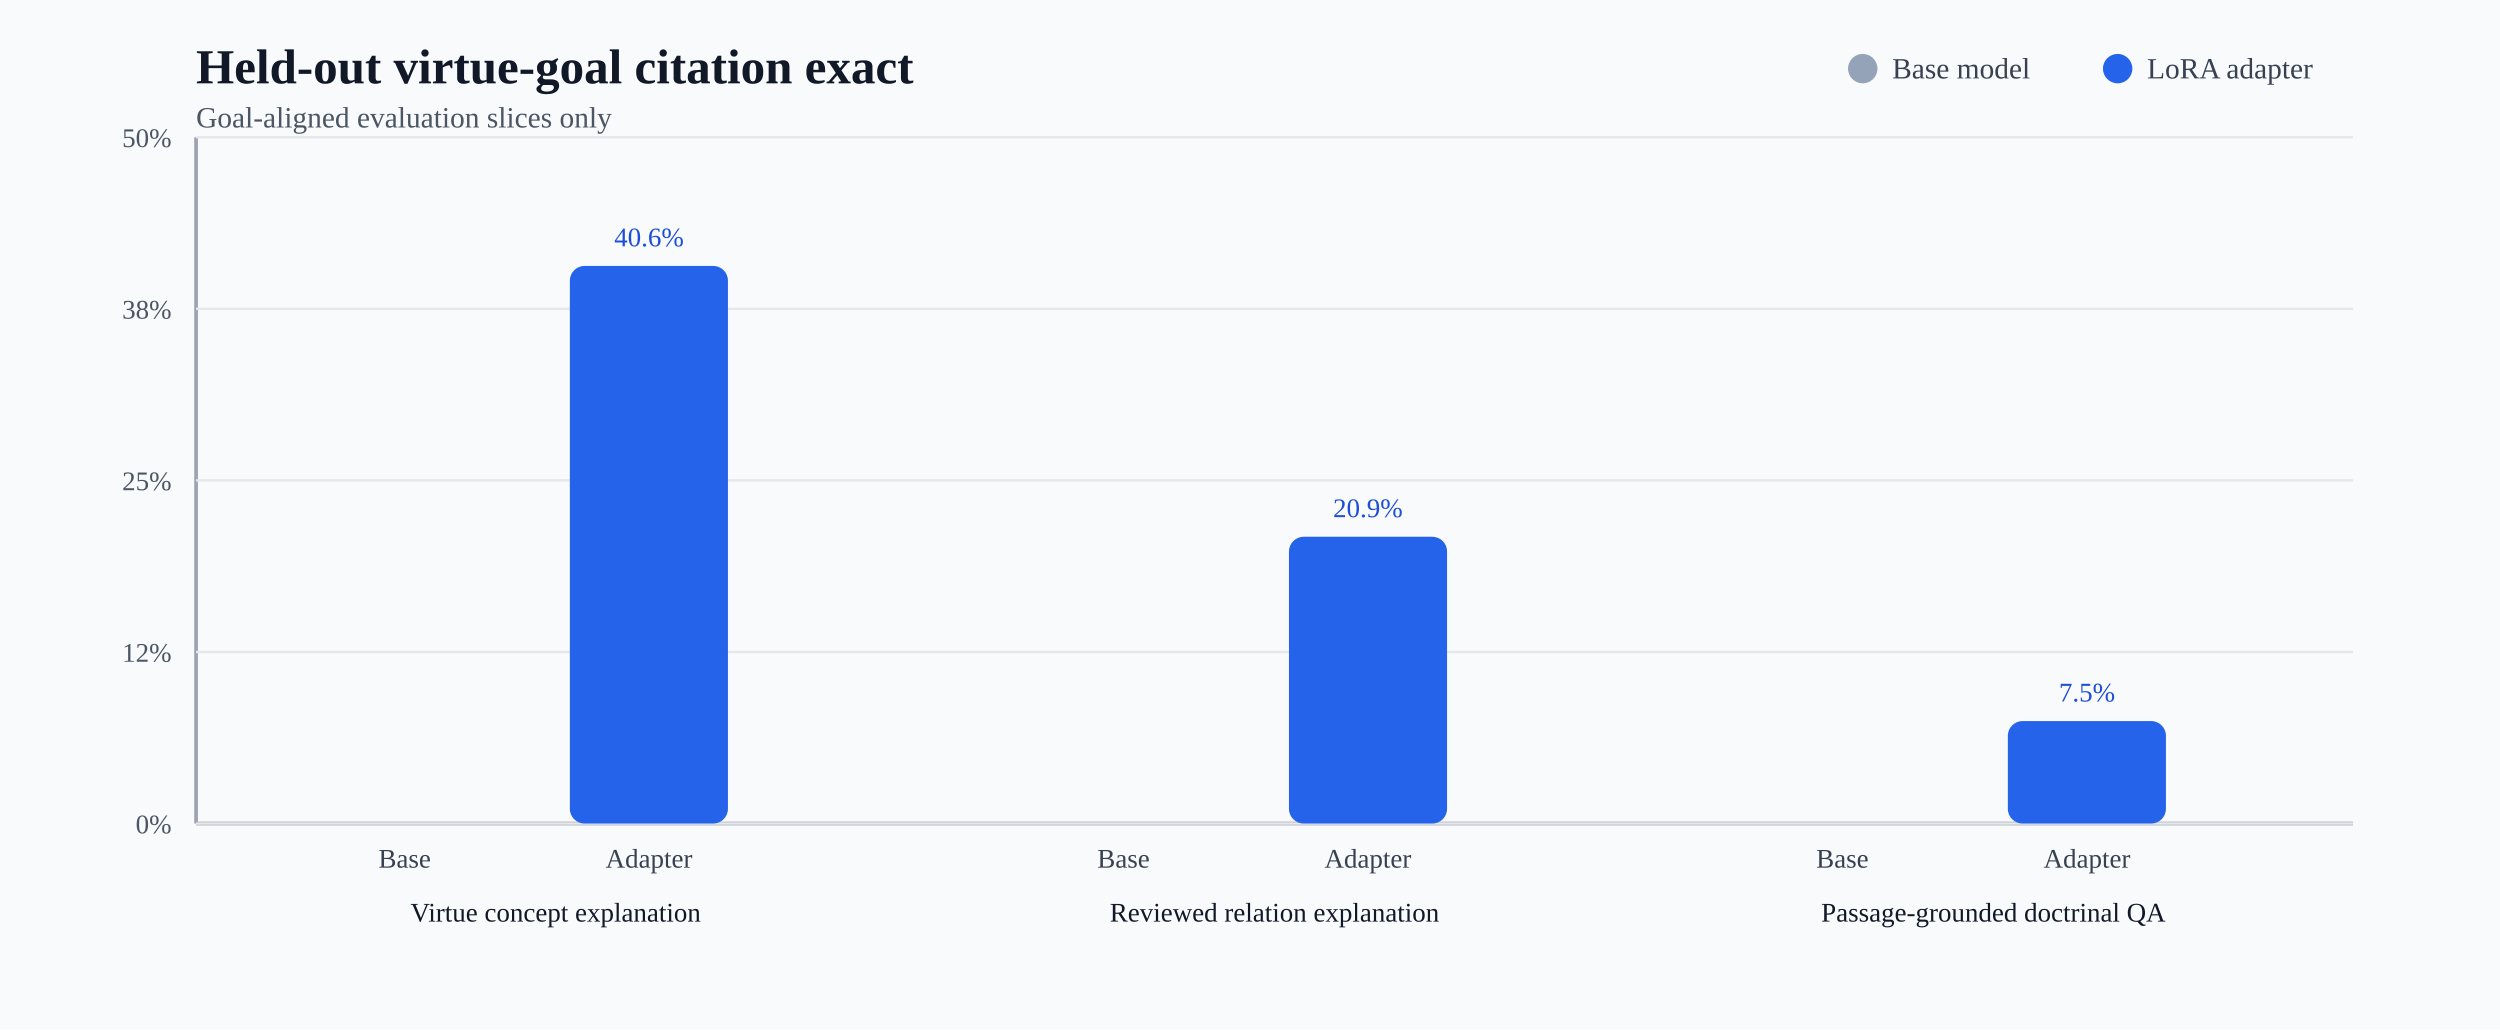
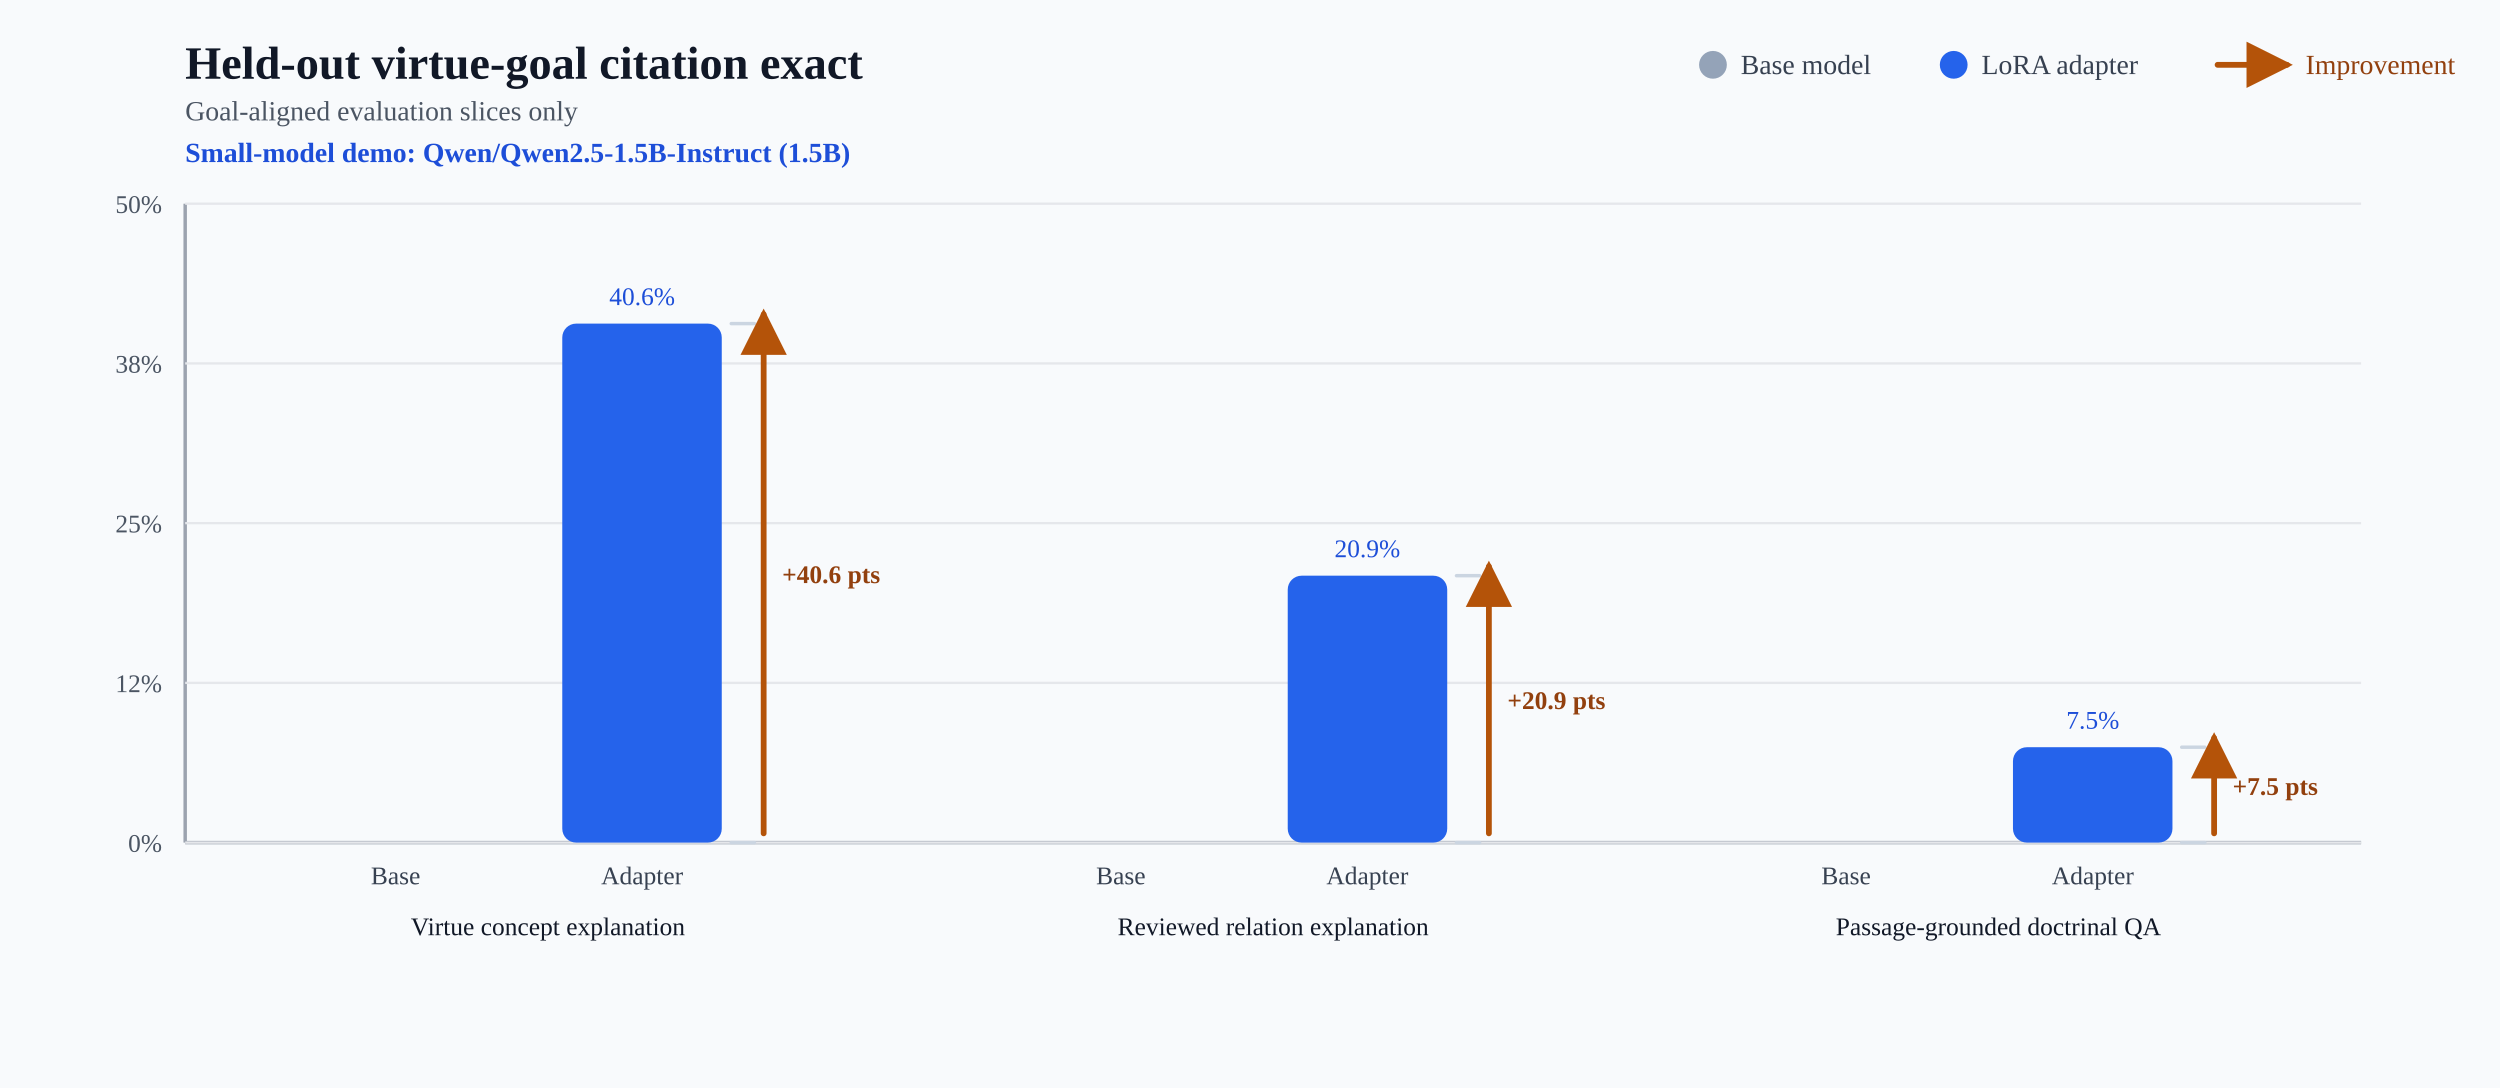
- <svg xmlns="http://www.w3.org/2000/svg" width="1020" height="420" viewBox="0 0 1020 420" role="img" aria-label="Base versus adapter citation exact comparison">
-   <rect x="0" y="0" width="1020" height="420" fill="#f8fafc" />
+ <svg xmlns="http://www.w3.org/2000/svg" width="1080" height="470" viewBox="0 0 1080 470" role="img" aria-label="Base versus adapter citation exact comparison for a small 1.5B model demo">
+   <defs>
+     <marker id="improvement-arrowhead" markerWidth="8" markerHeight="8" refX="7" refY="4" orient="auto" markerUnits="strokeWidth">
+       <path d="M0,0 L8,4 L0,8 Z" fill="#b45309" />
+     </marker>
+   </defs>
+   <rect x="0" y="0" width="1080" height="470" fill="#f8fafc" />
  <text x="80" y="34" font-size="20" font-weight="700" fill="#111827">Held-out virtue-goal citation exact</text>
  <text x="80" y="52" font-size="12" fill="#4b5563">Goal-aligned evaluation slices only</text>
-   <line x1="80.0" y1="56.0" x2="80.0" y2="336.0" stroke="#9ca3af" stroke-width="1.5" />
-   <line x1="80.0" y1="336.0" x2="960.0" y2="336.0" stroke="#9ca3af" stroke-width="1.5" />
-   <line x1="80.0" y1="336.0" x2="960.0" y2="336.0" stroke="#e5e7eb" stroke-width="1" />
-   <text x="70.0" y="340.0" font-size="11" text-anchor="end" fill="#4b5563">0%</text>
-   <line x1="80.0" y1="266.0" x2="960.0" y2="266.0" stroke="#e5e7eb" stroke-width="1" />
-   <text x="70.0" y="270.0" font-size="11" text-anchor="end" fill="#4b5563">12%</text>
-   <line x1="80.0" y1="196.0" x2="960.0" y2="196.0" stroke="#e5e7eb" stroke-width="1" />
-   <text x="70.0" y="200.0" font-size="11" text-anchor="end" fill="#4b5563">25%</text>
-   <line x1="80.0" y1="126.0" x2="960.0" y2="126.0" stroke="#e5e7eb" stroke-width="1" />
-   <text x="70.0" y="130.0" font-size="11" text-anchor="end" fill="#4b5563">38%</text>
-   <line x1="80.0" y1="56.0" x2="960.0" y2="56.0" stroke="#e5e7eb" stroke-width="1" />
-   <text x="70.0" y="60.0" font-size="11" text-anchor="end" fill="#4b5563">50%</text>
-   <rect x="132.8" y="336.0" width="64.5" height="0.0" fill="#94a3b8" rx="6" />
-   <rect x="232.5" y="108.5" width="64.5" height="227.5" fill="#2563eb" rx="6" />
-   <text x="165.1" y="354.0" font-size="11" text-anchor="middle" fill="#374151">Base</text>
-   <text x="264.8" y="354.0" font-size="11" text-anchor="middle" fill="#374151">Adapter</text>
-   <text x="226.7" y="376.0" font-size="11" text-anchor="middle" fill="#111827">Virtue concept explanation</text>
-   <text x="264.8" y="100.5" font-size="11" text-anchor="middle" fill="#1d4ed8">40.6%</text>
-   <rect x="426.1" y="336.0" width="64.5" height="0.0" fill="#94a3b8" rx="6" />
-   <rect x="525.9" y="219.0" width="64.5" height="117.0" fill="#2563eb" rx="6" />
-   <text x="458.4" y="354.0" font-size="11" text-anchor="middle" fill="#374151">Base</text>
-   <text x="558.1" y="354.0" font-size="11" text-anchor="middle" fill="#374151">Adapter</text>
-   <text x="520.0" y="376.0" font-size="11" text-anchor="middle" fill="#111827">Reviewed relation explanation</text>
-   <text x="558.1" y="211.0" font-size="11" text-anchor="middle" fill="#1d4ed8">20.9%</text>
-   <rect x="719.5" y="336.0" width="64.5" height="0.0" fill="#94a3b8" rx="6" />
-   <rect x="819.2" y="294.2" width="64.5" height="41.8" fill="#2563eb" rx="6" />
-   <text x="751.7" y="354.0" font-size="11" text-anchor="middle" fill="#374151">Base</text>
-   <text x="851.5" y="354.0" font-size="11" text-anchor="middle" fill="#374151">Adapter</text>
-   <text x="813.3" y="376.0" font-size="11" text-anchor="middle" fill="#111827">Passage-grounded doctrinal QA</text>
-   <text x="851.5" y="286.2" font-size="11" text-anchor="middle" fill="#1d4ed8">7.5%</text>
-   <circle cx="760" cy="28" r="6" fill="#94a3b8" />
-   <text x="772" y="32" font-size="12" fill="#374151">Base model</text>
-   <circle cx="864" cy="28" r="6" fill="#2563eb" />
-   <text x="876" y="32" font-size="12" fill="#374151">LoRA adapter</text>
+   <text x="80" y="70" font-size="12" font-weight="600" fill="#1d4ed8">Small-model demo: Qwen/Qwen2.5-1.5B-Instruct (1.5B)</text>
+   <line x1="80.0" y1="88.0" x2="80.0" y2="364.0" stroke="#9ca3af" stroke-width="1.5" />
+   <line x1="80.0" y1="364.0" x2="1020.0" y2="364.0" stroke="#9ca3af" stroke-width="1.5" />
+   <line x1="80.0" y1="364.0" x2="1020.0" y2="364.0" stroke="#e5e7eb" stroke-width="1" />
+   <text x="70.0" y="368.0" font-size="11" text-anchor="end" fill="#4b5563">0%</text>
+   <line x1="80.0" y1="295.0" x2="1020.0" y2="295.0" stroke="#e5e7eb" stroke-width="1" />
+   <text x="70.0" y="299.0" font-size="11" text-anchor="end" fill="#4b5563">12%</text>
+   <line x1="80.0" y1="226.0" x2="1020.0" y2="226.0" stroke="#e5e7eb" stroke-width="1" />
+   <text x="70.0" y="230.0" font-size="11" text-anchor="end" fill="#4b5563">25%</text>
+   <line x1="80.0" y1="157.0" x2="1020.0" y2="157.0" stroke="#e5e7eb" stroke-width="1" />
+   <text x="70.0" y="161.0" font-size="11" text-anchor="end" fill="#4b5563">38%</text>
+   <line x1="80.0" y1="88.0" x2="1020.0" y2="88.0" stroke="#e5e7eb" stroke-width="1" />
+   <text x="70.0" y="92.0" font-size="11" text-anchor="end" fill="#4b5563">50%</text>
+   <rect x="136.4" y="364.0" width="68.9" height="0.0" fill="#94a3b8" rx="6" />
+   <rect x="242.9" y="139.8" width="68.9" height="224.2" fill="#2563eb" rx="6" />
+   <line x1="315.9" y1="364.0" x2="325.9" y2="364.0" stroke="#cbd5e1" stroke-width="1.5" stroke-linecap="round" />
+   <line x1="315.9" y1="139.8" x2="325.9" y2="139.8" stroke="#cbd5e1" stroke-width="1.5" stroke-linecap="round" />
+   <line x1="329.9" y1="360.0" x2="329.9" y2="135.8" stroke="#b45309" stroke-width="2.5" marker-end="url(#improvement-arrowhead)" stroke-linecap="round" />
+   <text x="337.9" y="251.9" font-size="11" text-anchor="start" fill="#92400e" font-weight="600">+40.6 pts</text>
+   <text x="170.9" y="382.0" font-size="11" text-anchor="middle" fill="#374151">Base</text>
+   <text x="277.4" y="382.0" font-size="11" text-anchor="middle" fill="#374151">Adapter</text>
+   <text x="236.7" y="404.0" font-size="11" text-anchor="middle" fill="#111827">Virtue concept explanation</text>
+   <text x="277.4" y="131.8" font-size="11" text-anchor="middle" fill="#1d4ed8">40.6%</text>
+   <rect x="449.7" y="364.0" width="68.9" height="0.0" fill="#94a3b8" rx="6" />
+   <rect x="556.3" y="248.7" width="68.9" height="115.3" fill="#2563eb" rx="6" />
+   <line x1="629.2" y1="364.0" x2="639.2" y2="364.0" stroke="#cbd5e1" stroke-width="1.5" stroke-linecap="round" />
+   <line x1="629.2" y1="248.7" x2="639.2" y2="248.7" stroke="#cbd5e1" stroke-width="1.5" stroke-linecap="round" />
+   <line x1="643.2" y1="360.0" x2="643.2" y2="244.7" stroke="#b45309" stroke-width="2.5" marker-end="url(#improvement-arrowhead)" stroke-linecap="round" />
+   <text x="651.2" y="306.3" font-size="11" text-anchor="start" fill="#92400e" font-weight="600">+20.9 pts</text>
+   <text x="484.2" y="382.0" font-size="11" text-anchor="middle" fill="#374151">Base</text>
+   <text x="590.7" y="382.0" font-size="11" text-anchor="middle" fill="#374151">Adapter</text>
+   <text x="550.0" y="404.0" font-size="11" text-anchor="middle" fill="#111827">Reviewed relation explanation</text>
+   <text x="590.7" y="240.7" font-size="11" text-anchor="middle" fill="#1d4ed8">20.9%</text>
+   <rect x="763.1" y="364.0" width="68.9" height="0.0" fill="#94a3b8" rx="6" />
+   <rect x="869.6" y="322.8" width="68.9" height="41.2" fill="#2563eb" rx="6" />
+   <line x1="942.5" y1="364.0" x2="952.5" y2="364.0" stroke="#cbd5e1" stroke-width="1.5" stroke-linecap="round" />
+   <line x1="942.5" y1="322.8" x2="952.5" y2="322.8" stroke="#cbd5e1" stroke-width="1.5" stroke-linecap="round" />
+   <line x1="956.5" y1="360.0" x2="956.5" y2="318.8" stroke="#b45309" stroke-width="2.5" marker-end="url(#improvement-arrowhead)" stroke-linecap="round" />
+   <text x="964.5" y="343.4" font-size="11" text-anchor="start" fill="#92400e" font-weight="600">+7.5 pts</text>
+   <text x="797.5" y="382.0" font-size="11" text-anchor="middle" fill="#374151">Base</text>
+   <text x="904.1" y="382.0" font-size="11" text-anchor="middle" fill="#374151">Adapter</text>
+   <text x="863.3" y="404.0" font-size="11" text-anchor="middle" fill="#111827">Passage-grounded doctrinal QA</text>
+   <text x="904.1" y="314.8" font-size="11" text-anchor="middle" fill="#1d4ed8">7.5%</text>
+   <circle cx="740" cy="28" r="6" fill="#94a3b8" />
+   <text x="752" y="32" font-size="12" fill="#374151">Base model</text>
+   <circle cx="844" cy="28" r="6" fill="#2563eb" />
+   <text x="856" y="32" font-size="12" fill="#374151">LoRA adapter</text>
+   <line x1="958" y1="28" x2="988" y2="28" stroke="#b45309" stroke-width="2.5" marker-end="url(#improvement-arrowhead)" stroke-linecap="round" />
+   <text x="996" y="32" font-size="12" fill="#92400e">Improvement</text>
</svg>
